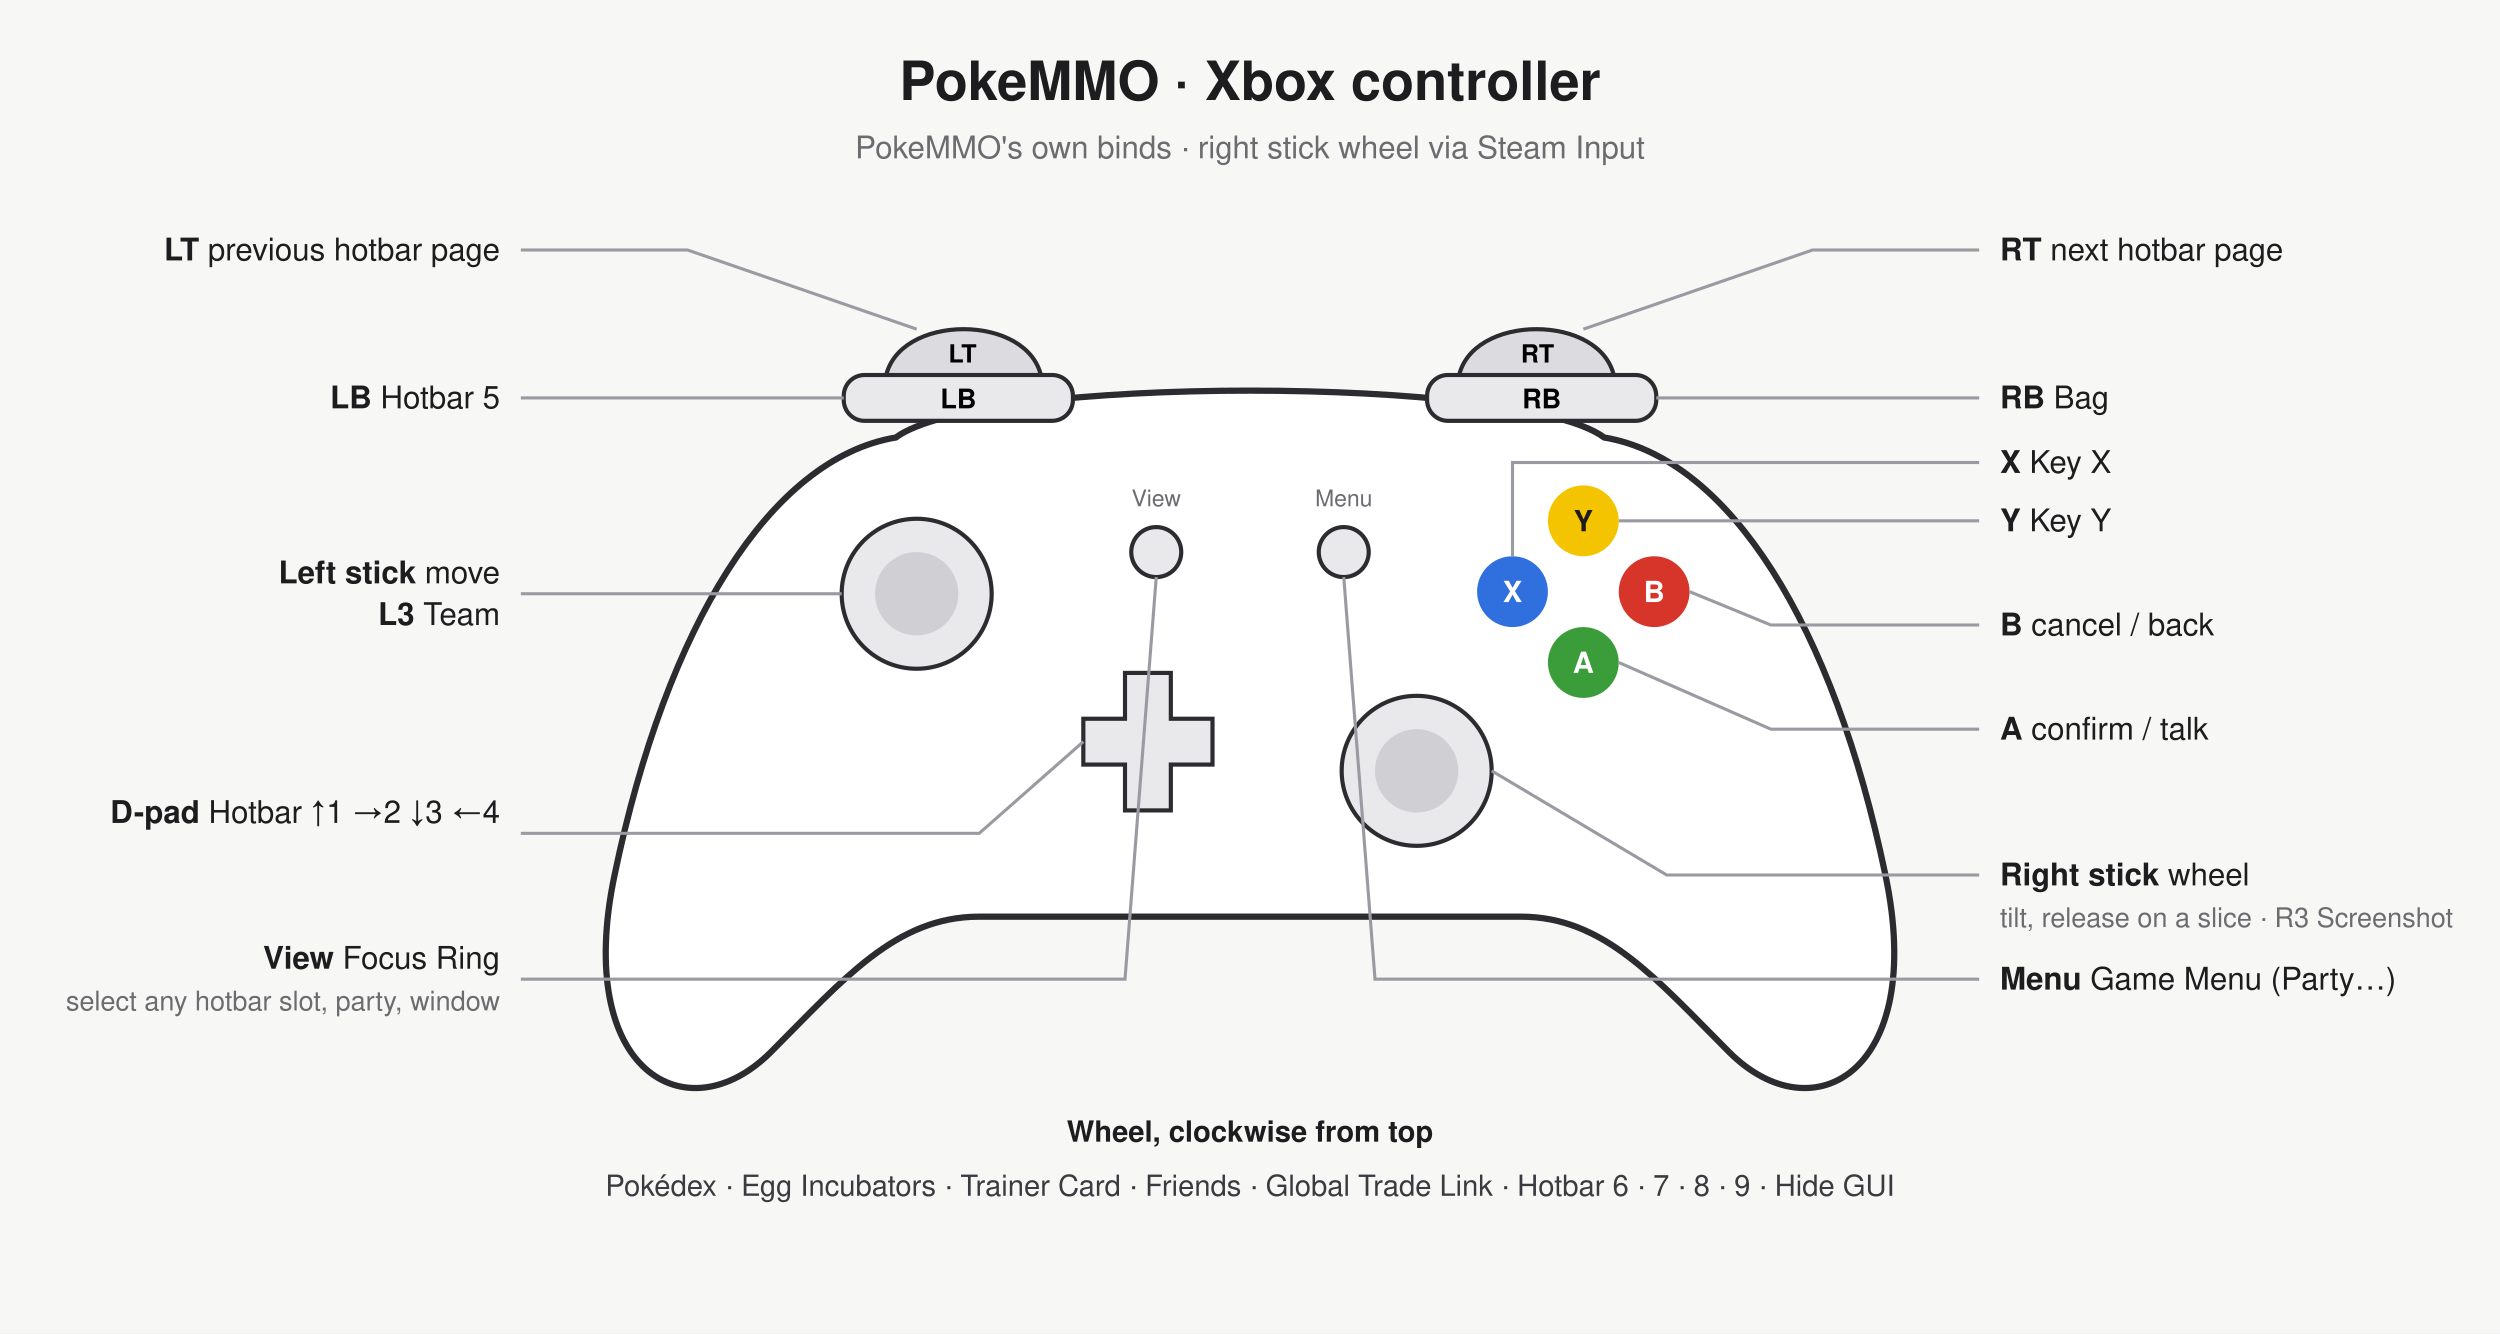
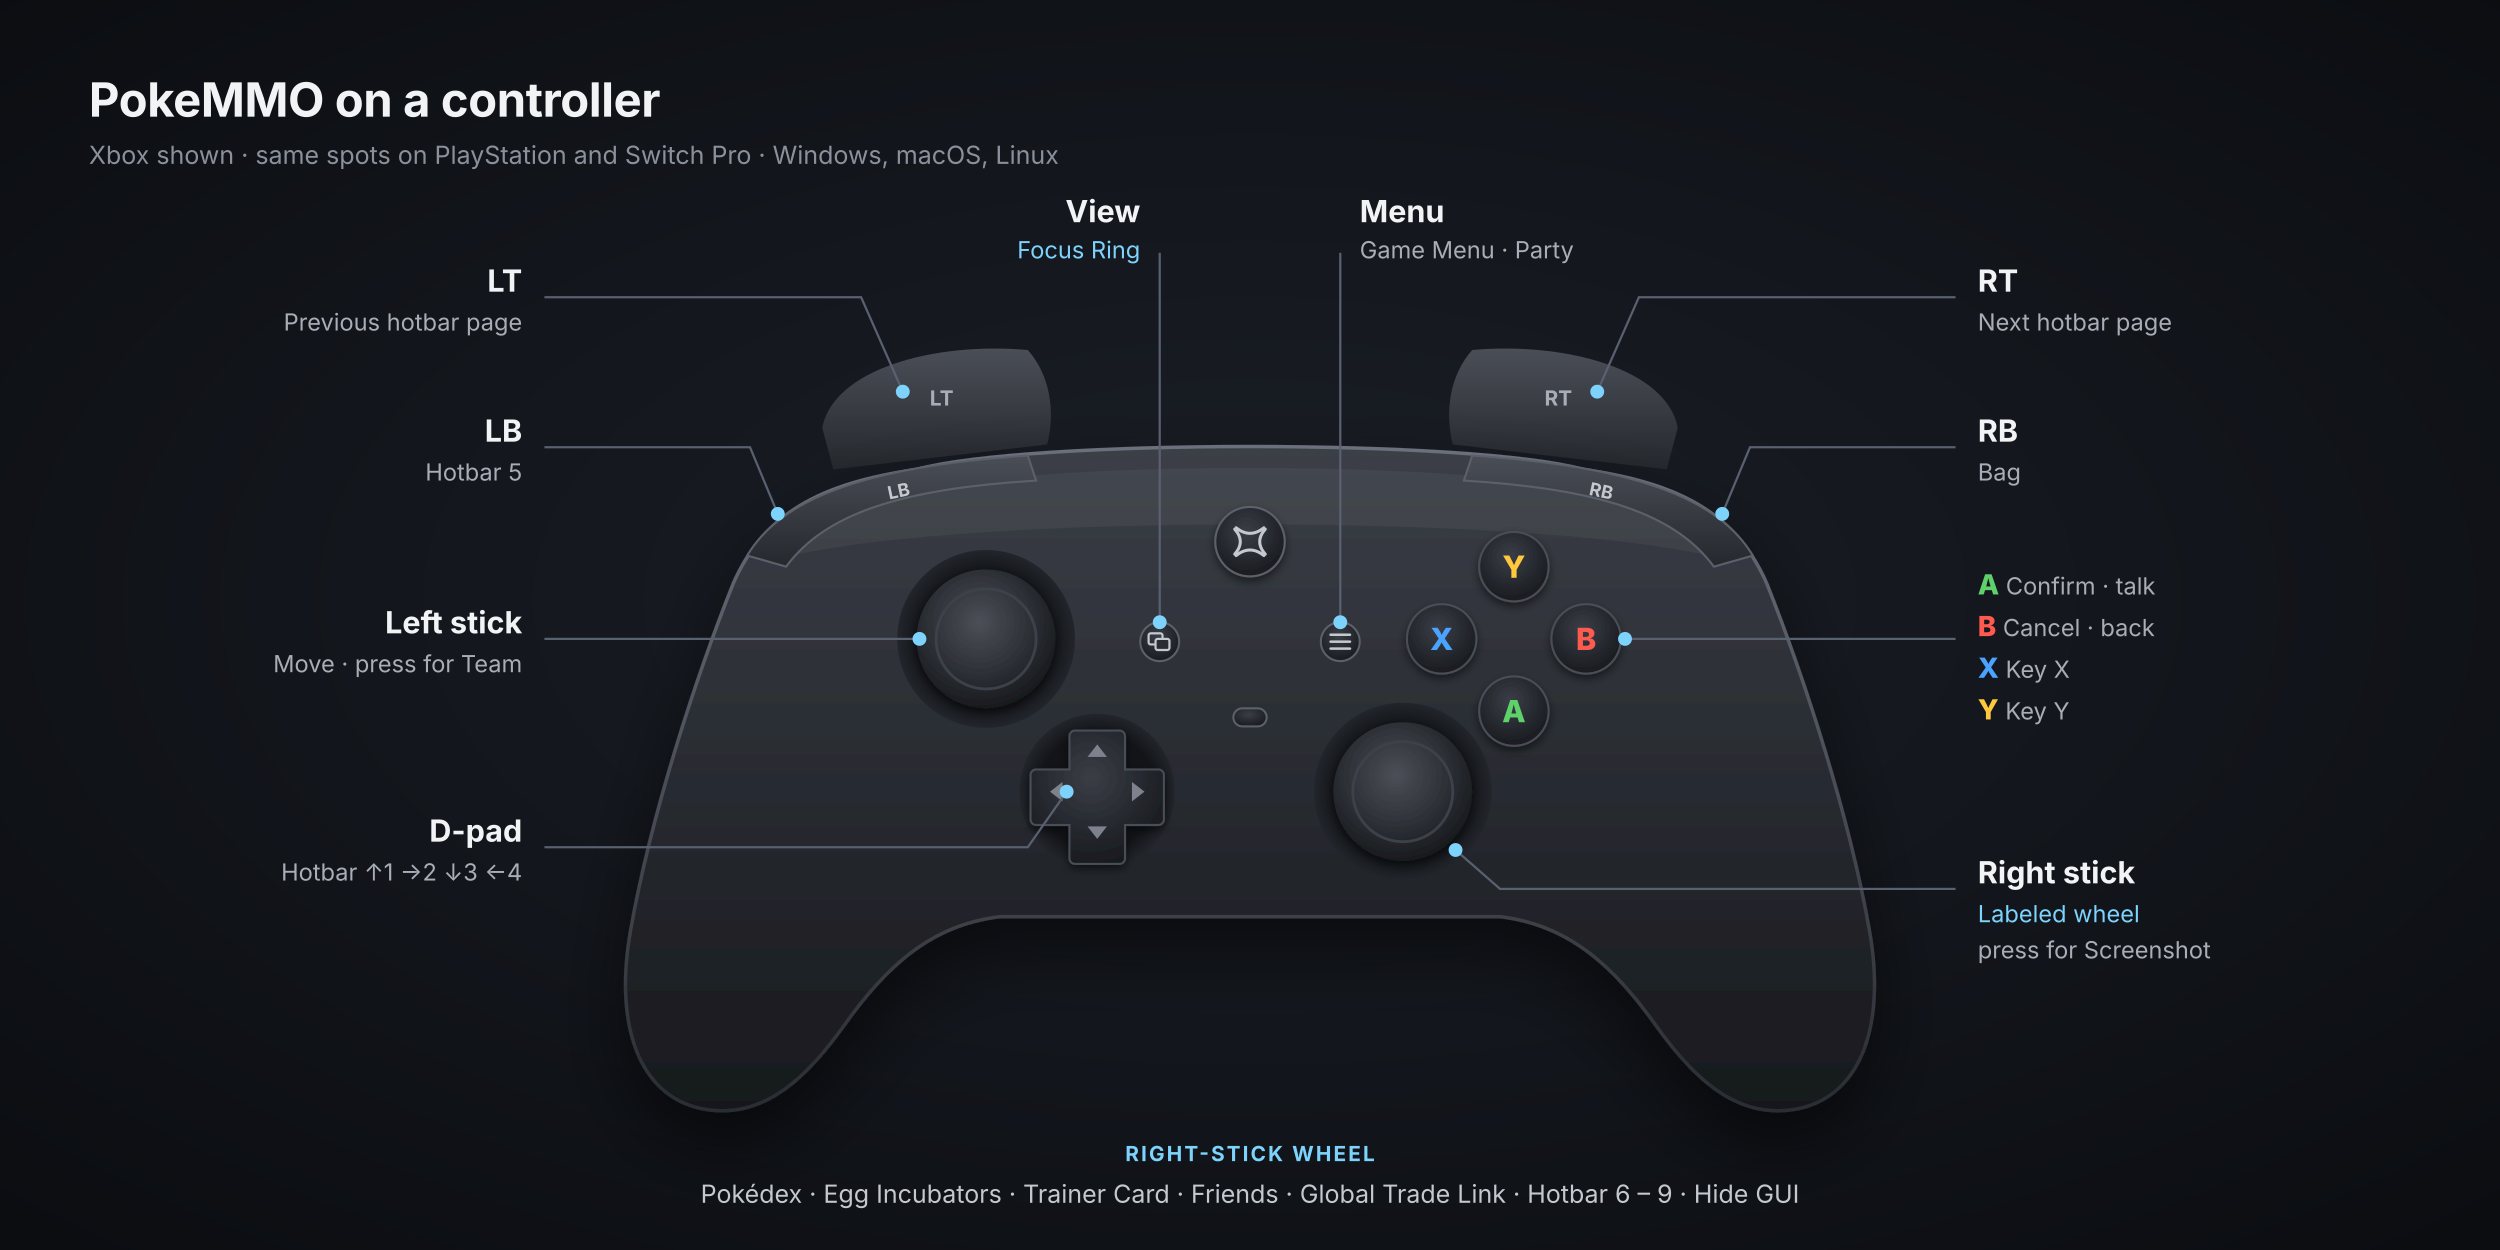
- <svg xmlns="http://www.w3.org/2000/svg" viewBox="0 0 1200 640" font-family="Segoe UI, Helvetica, Arial, sans-serif">
-   <rect width="1200" height="640" fill="#f7f7f5" />
-   <text x="600" y="48" text-anchor="middle" font-size="26" font-weight="600" fill="#1d1d1f">PokeMMO · Xbox controller</text>
-   <text x="600" y="76" text-anchor="middle" font-size="15" fill="#6b6b70">PokeMMO's own binds · right stick wheel via Steam Input</text>
-   <path d="M430 210 C470 180 730 180 770 210 C830 220 880 300 905 420 C925 515 870 545 830 505 C795 470 770 440 730 440 L470 440 C430 440 405 470 370 505 C330 545 275 515 295 420 C320 300 370 220 430 210 Z" fill="#ffffff" stroke="#2b2b30" stroke-width="3" />
-   <path d="M425 182 C430 150 495 150 500 182 Z" fill="#dcdce0" stroke="#2b2b30" stroke-width="2" />
-   <path d="M700 182 C705 150 770 150 775 182 Z" fill="#dcdce0" stroke="#2b2b30" stroke-width="2" />
-   <text x="462" y="174" text-anchor="middle" font-size="12" font-weight="600">LT</text>
-   <text x="738" y="174" text-anchor="middle" font-size="12" font-weight="600">RT</text>
-   <rect x="405" y="180" width="110" height="22" rx="10" fill="#e9e9ec" stroke="#2b2b30" stroke-width="2" />
-   <rect x="685" y="180" width="110" height="22" rx="10" fill="#e9e9ec" stroke="#2b2b30" stroke-width="2" />
-   <text x="460" y="196" text-anchor="middle" font-size="13" font-weight="600">LB</text>
-   <text x="740" y="196" text-anchor="middle" font-size="13" font-weight="600">RB</text>
-   <circle cx="440" cy="285" r="36" fill="#e9e9ec" stroke="#2b2b30" stroke-width="2" />
-   <circle cx="440" cy="285" r="20" fill="#cfcfd4" />
-   <path d="M520 345 h20 v-22 h22 v22 h20 v22 h-20 v22 h-22 v-22 h-20 z" fill="#e9e9ec" stroke="#2b2b30" stroke-width="2" />
-   <circle cx="680" cy="370" r="36" fill="#e9e9ec" stroke="#2b2b30" stroke-width="2" />
-   <circle cx="680" cy="370" r="20" fill="#cfcfd4" />
-   <circle cx="760" cy="250" r="17" fill="#f5c400" />
-   <text x="760" y="255" text-anchor="middle" font-size="14" font-weight="700" fill="#1d1d1f">Y</text>
-   <circle cx="726" cy="284" r="17" fill="#2f6fde" />
-   <text x="726" y="289" text-anchor="middle" font-size="14" font-weight="700" fill="#fff">X</text>
-   <circle cx="794" cy="284" r="17" fill="#d8352a" />
-   <text x="794" y="289" text-anchor="middle" font-size="14" font-weight="700" fill="#fff">B</text>
-   <circle cx="760" cy="318" r="17" fill="#3a9d3a" />
-   <text x="760" y="323" text-anchor="middle" font-size="14" font-weight="700" fill="#fff">A</text>
-   <circle cx="555" cy="265" r="12" fill="#e9e9ec" stroke="#2b2b30" stroke-width="2" />
-   <circle cx="645" cy="265" r="12" fill="#e9e9ec" stroke="#2b2b30" stroke-width="2" />
-   <text x="555" y="243" text-anchor="middle" font-size="11" fill="#6b6b70">View</text>
-   <text x="645" y="243" text-anchor="middle" font-size="11" fill="#6b6b70">Menu</text>
-   <g stroke="#9a9aa2" stroke-width="1.5" fill="none">
-     <path d="M405 191 H250" />
-     <path d="M440 158 L330 120 H250" />
-     <path d="M404 285 H250" />
-     <path d="M520 356 L470 400 H250" />
-     <path d="M555 277 L540 470 H250" />
-     <path d="M795 191 H950" />
-     <path d="M760 158 L870 120 H950" />
-     <path d="M777 250 H950" />
-     <path d="M811 284 L850 300 H950" />
-     <path d="M777 318 L850 350 H950" />
-     <path d="M726 267 L726 222 H950" />
-     <path d="M645 277 L660 470 H950" />
-     <path d="M716 370 L800 420 H950" />
+ <svg xmlns="http://www.w3.org/2000/svg" viewBox="0 0 1800 900" font-family="'Segoe UI Variable Display','Segoe UI',Inter,system-ui,-apple-system,sans-serif">
+   <defs>
+     <radialGradient id="bg" cx="50%" cy="48%" r="70%">
+       <stop offset="0" stop-color="#1b1f27" />
+       <stop offset="1" stop-color="#0b0d11" />
+     </radialGradient>
+     <linearGradient id="body" x1="0" y1="0" x2="0" y2="1">
+       <stop offset="0" stop-color="#3b3f47" />
+       <stop offset="0.45" stop-color="#2a2d33" />
+       <stop offset="1" stop-color="#17191d" />
+     </linearGradient>
+     <linearGradient id="rim" x1="0" y1="0" x2="0" y2="1">
+       <stop offset="0" stop-color="#6b707b" />
+       <stop offset="1" stop-color="#2a2d33" />
+     </linearGradient>
+     <linearGradient id="bumper" x1="0" y1="0" x2="0" y2="1">
+       <stop offset="0" stop-color="#4a4e57" />
+       <stop offset="1" stop-color="#25282d" />
+     </linearGradient>
+     <radialGradient id="stickTop" cx="45%" cy="38%" r="65%">
+       <stop offset="0" stop-color="#4b4f58" />
+       <stop offset="0.7" stop-color="#26292e" />
+       <stop offset="1" stop-color="#15171a" />
+     </radialGradient>
+     <radialGradient id="well" cx="50%" cy="50%" r="50%">
+       <stop offset="0.75" stop-color="#121418" />
+       <stop offset="1" stop-color="#22252b" />
+     </radialGradient>
+     <radialGradient id="btn" cx="45%" cy="35%" r="70%">
+       <stop offset="0" stop-color="#3a3e46" />
+       <stop offset="1" stop-color="#16181c" />
+     </radialGradient>
+     <filter id="shadow" x="-20%" y="-20%" width="140%" height="160%">
+       <feDropShadow dx="0" dy="24" stdDeviation="26" flood-color="#000" flood-opacity="0.55" />
+     </filter>
+     <filter id="soft" x="-50%" y="-50%" width="200%" height="200%">
+       <feDropShadow dx="0" dy="3" stdDeviation="3" flood-color="#000" flood-opacity="0.5" />
+     </filter>
+   </defs>
+   <rect width="1800" height="900" fill="url(#bg)" />
+   <text x="64" y="84" font-size="34" font-weight="700" fill="#f2f3f5" letter-spacing="-0.3">PokeMMO on a controller</text>
+   <text x="64" y="118" font-size="18" fill="#8b919c">Xbox shown · same spots on PlayStation and Switch Pro · Windows, macOS, Linux</text>
+   <g transform="translate(100 70)">
+     <path d="M492 238 C500 196 572 176 640 182 C656 200 660 226 654 250 L500 268 Z" fill="url(#bumper)" stroke="#55596300" />
+     <path d="M1108 238 C1100 196 1028 176 960 182 C944 200 940 226 946 250 L1100 268 Z" fill="url(#bumper)" />
+     <text x="578" y="222" font-size="15" font-weight="700" fill="#a8adb7" text-anchor="middle">LT</text>
+     <text x="1022" y="222" font-size="15" font-weight="700" fill="#a8adb7" text-anchor="middle">RT</text>
+     <g filter="url(#shadow)">
+       <path d="M560 268 C640 246 960 246 1040 268 C1110 278 1150 300 1172 350 C1200 420 1232 520 1246 600 C1258 668 1240 718 1196 728 C1150 738 1118 704 1092 668 C1062 626 1030 596 980 590 L620 590 C570 596 538 626 508 668 C482 704 450 738 404 728 C360 718 342 668 354 600 C368 520 400 420 428 350 C450 300 490 278 560 268 Z" fill="url(#body)" stroke="url(#rim)" stroke-width="2.5" />
+     </g>
+     <path d="M572 282 C650 262 950 262 1028 282 C1080 290 1112 306 1130 330 C1000 300 600 300 470 330 C488 306 520 290 572 282 Z" fill="#ffffff" opacity="0.05" />
+     <path d="M438 330 C462 290 520 266 640 258 L646 276 C548 282 494 300 466 338 Z" fill="url(#bumper)" stroke="#5c606a" stroke-width="1.5" />
+     <path d="M1162 330 C1138 290 1080 266 960 258 L954 276 C1052 282 1106 300 1134 338 Z" fill="url(#bumper)" stroke="#5c606a" stroke-width="1.5" />
+     <text x="548" y="288" font-size="13" font-weight="700" fill="#c4c8cf" text-anchor="middle" transform="rotate(-12 548 288)">LB</text>
+     <text x="1052" y="288" font-size="13" font-weight="700" fill="#c4c8cf" text-anchor="middle" transform="rotate(12 1052 288)">RB</text>
+     <circle cx="610" cy="390" r="64" fill="url(#well)" />
+     <circle cx="610" cy="390" r="50" fill="url(#stickTop)" filter="url(#soft)" />
+     <circle cx="610" cy="390" r="36" fill="none" stroke="#3d4149" stroke-width="2" />
+     <circle cx="690" cy="500" r="56" fill="url(#well)" />
+     <path d="M674 456 h32 a4 4 0 0 1 4 4 v24 h24 a4 4 0 0 1 4 4 v32 a4 4 0 0 1 -4 4 h-24 v24 a4 4 0 0 1 -4 4 h-32 a4 4 0 0 1 -4 -4 v-24 h-24 a4 4 0 0 1 -4 -4 v-32 a4 4 0 0 1 4 -4 h24 v-24 a4 4 0 0 1 4 -4 z" fill="url(#btn)" stroke="#4a4e57" stroke-width="1.5" filter="url(#soft)" />
+     <g fill="#7d828c">
+       <path d="M690 466 l7 9 h-14 z" />
+       <path d="M690 534 l7 -9 h-14 z" />
+       <path d="M656 500 l9 -7 v14 z" />
+       <path d="M724 500 l-9 -7 v14 z" />
+     </g>
+     <circle cx="910" cy="500" r="64" fill="url(#well)" />
+     <circle cx="910" cy="500" r="50" fill="url(#stickTop)" filter="url(#soft)" />
+     <circle cx="910" cy="500" r="36" fill="none" stroke="#3d4149" stroke-width="2" />
+     <g font-size="22" font-weight="800" text-anchor="middle" filter="url(#soft)">
+       <circle cx="990" cy="338" r="25" fill="url(#btn)" stroke="#4a4e57" stroke-width="1.5" />
+       <text x="990" y="346" fill="#ffc83d">Y</text>
+       <circle cx="938" cy="390" r="25" fill="url(#btn)" stroke="#4a4e57" stroke-width="1.5" />
+       <text x="938" y="398" fill="#4aa3ff">X</text>
+       <circle cx="1042" cy="390" r="25" fill="url(#btn)" stroke="#4a4e57" stroke-width="1.5" />
+       <text x="1042" y="398" fill="#ff5a4f">B</text>
+       <circle cx="990" cy="442" r="25" fill="url(#btn)" stroke="#4a4e57" stroke-width="1.5" />
+       <text x="990" y="450" fill="#5fd16a">A</text>
+     </g>
+     <circle cx="800" cy="320" r="25" fill="url(#btn)" stroke="#5c606a" stroke-width="1.5" filter="url(#soft)" />
+     <path d="M790 310 q10 8 20 0 M790 330 q10 -8 20 0 M789 311 q8 9 0 18 M811 311 q-8 9 0 18" stroke="#c4c8cf" stroke-width="2.2" fill="none" stroke-linecap="round" />
+     <circle cx="735" cy="392" r="14" fill="url(#btn)" stroke="#5c606a" stroke-width="1.5" />
+     <rect x="727" y="386" width="10" height="8" rx="1.5" fill="none" stroke="#c4c8cf" stroke-width="1.6" />
+     <rect x="732" y="390" width="10" height="8" rx="1.5" fill="#2a2d33" stroke="#c4c8cf" stroke-width="1.6" />
+     <circle cx="865" cy="392" r="14" fill="url(#btn)" stroke="#5c606a" stroke-width="1.5" />
+     <path d="M858 387 h14 M858 392 h14 M858 397 h14" stroke="#c4c8cf" stroke-width="1.8" stroke-linecap="round" />
+     <rect x="788" y="440" width="24" height="13" rx="6.5" fill="url(#btn)" stroke="#5c606a" stroke-width="1.5" />
  </g>
-   <g font-size="15" fill="#1d1d1f">
-     <text x="240" y="125" text-anchor="end">
-       <tspan font-weight="600">LT</tspan>  previous hotbar page</text>
-     <text x="240" y="196" text-anchor="end">
-       <tspan font-weight="600">LB</tspan>  Hotbar 5</text>
-     <text x="240" y="280" text-anchor="end">
-       <tspan font-weight="600">Left stick</tspan>  move</text>
-     <text x="240" y="300" text-anchor="end">
-       <tspan font-weight="600">L3</tspan>  Team</text>
-     <text x="240" y="395" text-anchor="end">
-       <tspan font-weight="600">D-pad</tspan>  Hotbar ↑1 →2 ↓3 ←4</text>
-     <text x="240" y="465" text-anchor="end">
-       <tspan font-weight="600">View</tspan>  Focus Ring</text>
-     <text x="240" y="485" text-anchor="end" font-size="13" fill="#6b6b70">select any hotbar slot, party, window</text>
-     <text x="960" y="125">
-       <tspan font-weight="600">RT</tspan>  next hotbar page</text>
-     <text x="960" y="196">
-       <tspan font-weight="600">RB</tspan>  Bag</text>
-     <text x="960" y="255">
-       <tspan font-weight="600">Y</tspan>  Key Y</text>
-     <text x="960" y="305">
-       <tspan font-weight="600">B</tspan>  cancel / back</text>
-     <text x="960" y="355">
-       <tspan font-weight="600">A</tspan>  confirm / talk</text>
-     <text x="960" y="425">
-       <tspan font-weight="600">Right stick</tspan>  wheel</text>
-     <text x="960" y="445" font-size="13" fill="#6b6b70">tilt, release on a slice · R3 Screenshot</text>
-     <text x="960" y="475">
-       <tspan font-weight="600">Menu</tspan>  Game Menu (Party…)</text>
+   <g fill="none" stroke="#596070" stroke-width="1.6">
+     <polyline points="392,214 620,214 650,282" />
+     <polyline points="392,322 540,322 560,370" />
+     <polyline points="392,460 662,460" />
+     <polyline points="392,610 740,610 768,570" />
+     <polyline points="835,182 835,448" />
+     <polyline points="965,182 965,448" />
+     <polyline points="1408,214 1180,214 1150,282" />
+     <polyline points="1408,322 1260,322 1240,370" />
+     <polyline points="1408,460 1170,460" />
+     <polyline points="1408,640 1080,640 1048,612" />
  </g>
-   <text x="960" y="227" font-size="15" fill="#1d1d1f">
-     <tspan font-weight="600">X</tspan>  Key X</text>
-   <g transform="translate(600 560)">
-     <text x="0" y="-12" text-anchor="middle" font-size="14" font-weight="600" fill="#1d1d1f">Wheel, clockwise from top</text>
-     <text x="0" y="14" text-anchor="middle" font-size="14" fill="#3a3a40">Pokédex · Egg Incubators · Trainer Card · Friends · Global Trade Link · Hotbar 6 · 7 · 8 · 9 · Hide GUI</text>
+   <g fill="#7dd3fc">
+     <circle cx="650" cy="282" r="5" />
+     <circle cx="560" cy="370" r="5" />
+     <circle cx="662" cy="460" r="5" />
+     <circle cx="768" cy="570" r="5" />
+     <circle cx="835" cy="448" r="5" />
+     <circle cx="965" cy="448" r="5" />
+     <circle cx="1150" cy="282" r="5" />
+     <circle cx="1240" cy="370" r="5" />
+     <circle cx="1170" cy="460" r="5" />
+     <circle cx="1048" cy="612" r="5" />
+   </g>
+   <g text-anchor="end">
+     <text x="376" y="210" font-size="22" font-weight="700" fill="#f2f3f5">LT</text>
+     <text x="376" y="238" font-size="17" fill="#a8adb7">Previous hotbar page</text>
+     <text x="376" y="318" font-size="22" font-weight="700" fill="#f2f3f5">LB</text>
+     <text x="376" y="346" font-size="17" fill="#a8adb7">Hotbar 5</text>
+     <text x="376" y="456" font-size="22" font-weight="700" fill="#f2f3f5">Left stick</text>
+     <text x="376" y="484" font-size="17" fill="#a8adb7">Move · press for Team</text>
+     <text x="376" y="606" font-size="22" font-weight="700" fill="#f2f3f5">D-pad</text>
+     <text x="376" y="634" font-size="17" fill="#a8adb7">Hotbar ↑1  →2  ↓3  ←4</text>
+   </g>
+   <text x="821" y="160" font-size="22" font-weight="700" fill="#f2f3f5" text-anchor="end">View</text>
+   <text x="821" y="186" font-size="17" fill="#7dd3fc" text-anchor="end">Focus Ring</text>
+   <text x="979" y="160" font-size="22" font-weight="700" fill="#f2f3f5">Menu</text>
+   <text x="979" y="186" font-size="17" fill="#a8adb7">Game Menu · Party</text>
+   <g>
+     <text x="1424" y="210" font-size="22" font-weight="700" fill="#f2f3f5">RT</text>
+     <text x="1424" y="238" font-size="17" fill="#a8adb7">Next hotbar page</text>
+     <text x="1424" y="318" font-size="22" font-weight="700" fill="#f2f3f5">RB</text>
+     <text x="1424" y="346" font-size="17" fill="#a8adb7">Bag</text>
+     <text x="1424" y="428" font-size="17" fill="#a8adb7">
+       <tspan font-size="20" font-weight="800" fill="#5fd16a">A</tspan>  Confirm · talk</text>
+     <text x="1424" y="458" font-size="17" fill="#a8adb7">
+       <tspan font-size="20" font-weight="800" fill="#ff5a4f">B</tspan>  Cancel · back</text>
+     <text x="1424" y="488" font-size="17" fill="#a8adb7">
+       <tspan font-size="20" font-weight="800" fill="#4aa3ff">X</tspan>  Key X</text>
+     <text x="1424" y="518" font-size="17" fill="#a8adb7">
+       <tspan font-size="20" font-weight="800" fill="#ffc83d">Y</tspan>  Key Y</text>
+     <text x="1424" y="636" font-size="22" font-weight="700" fill="#f2f3f5">Right stick</text>
+     <text x="1424" y="664" font-size="17" fill="#7dd3fc">Labeled wheel</text>
+     <text x="1424" y="690" font-size="17" fill="#a8adb7">press for Screenshot</text>
+   </g>
+   <g transform="translate(900 836)" text-anchor="middle">
+     <text y="0" font-size="15" font-weight="700" fill="#7dd3fc" letter-spacing="1.5">RIGHT-STICK WHEEL</text>
+     <text y="30" font-size="18" fill="#c4c8cf">Pokédex  ·  Egg Incubators  ·  Trainer Card  ·  Friends  ·  Global Trade Link  ·  Hotbar 6 – 9  ·  Hide GUI</text>
  </g>
</svg>
